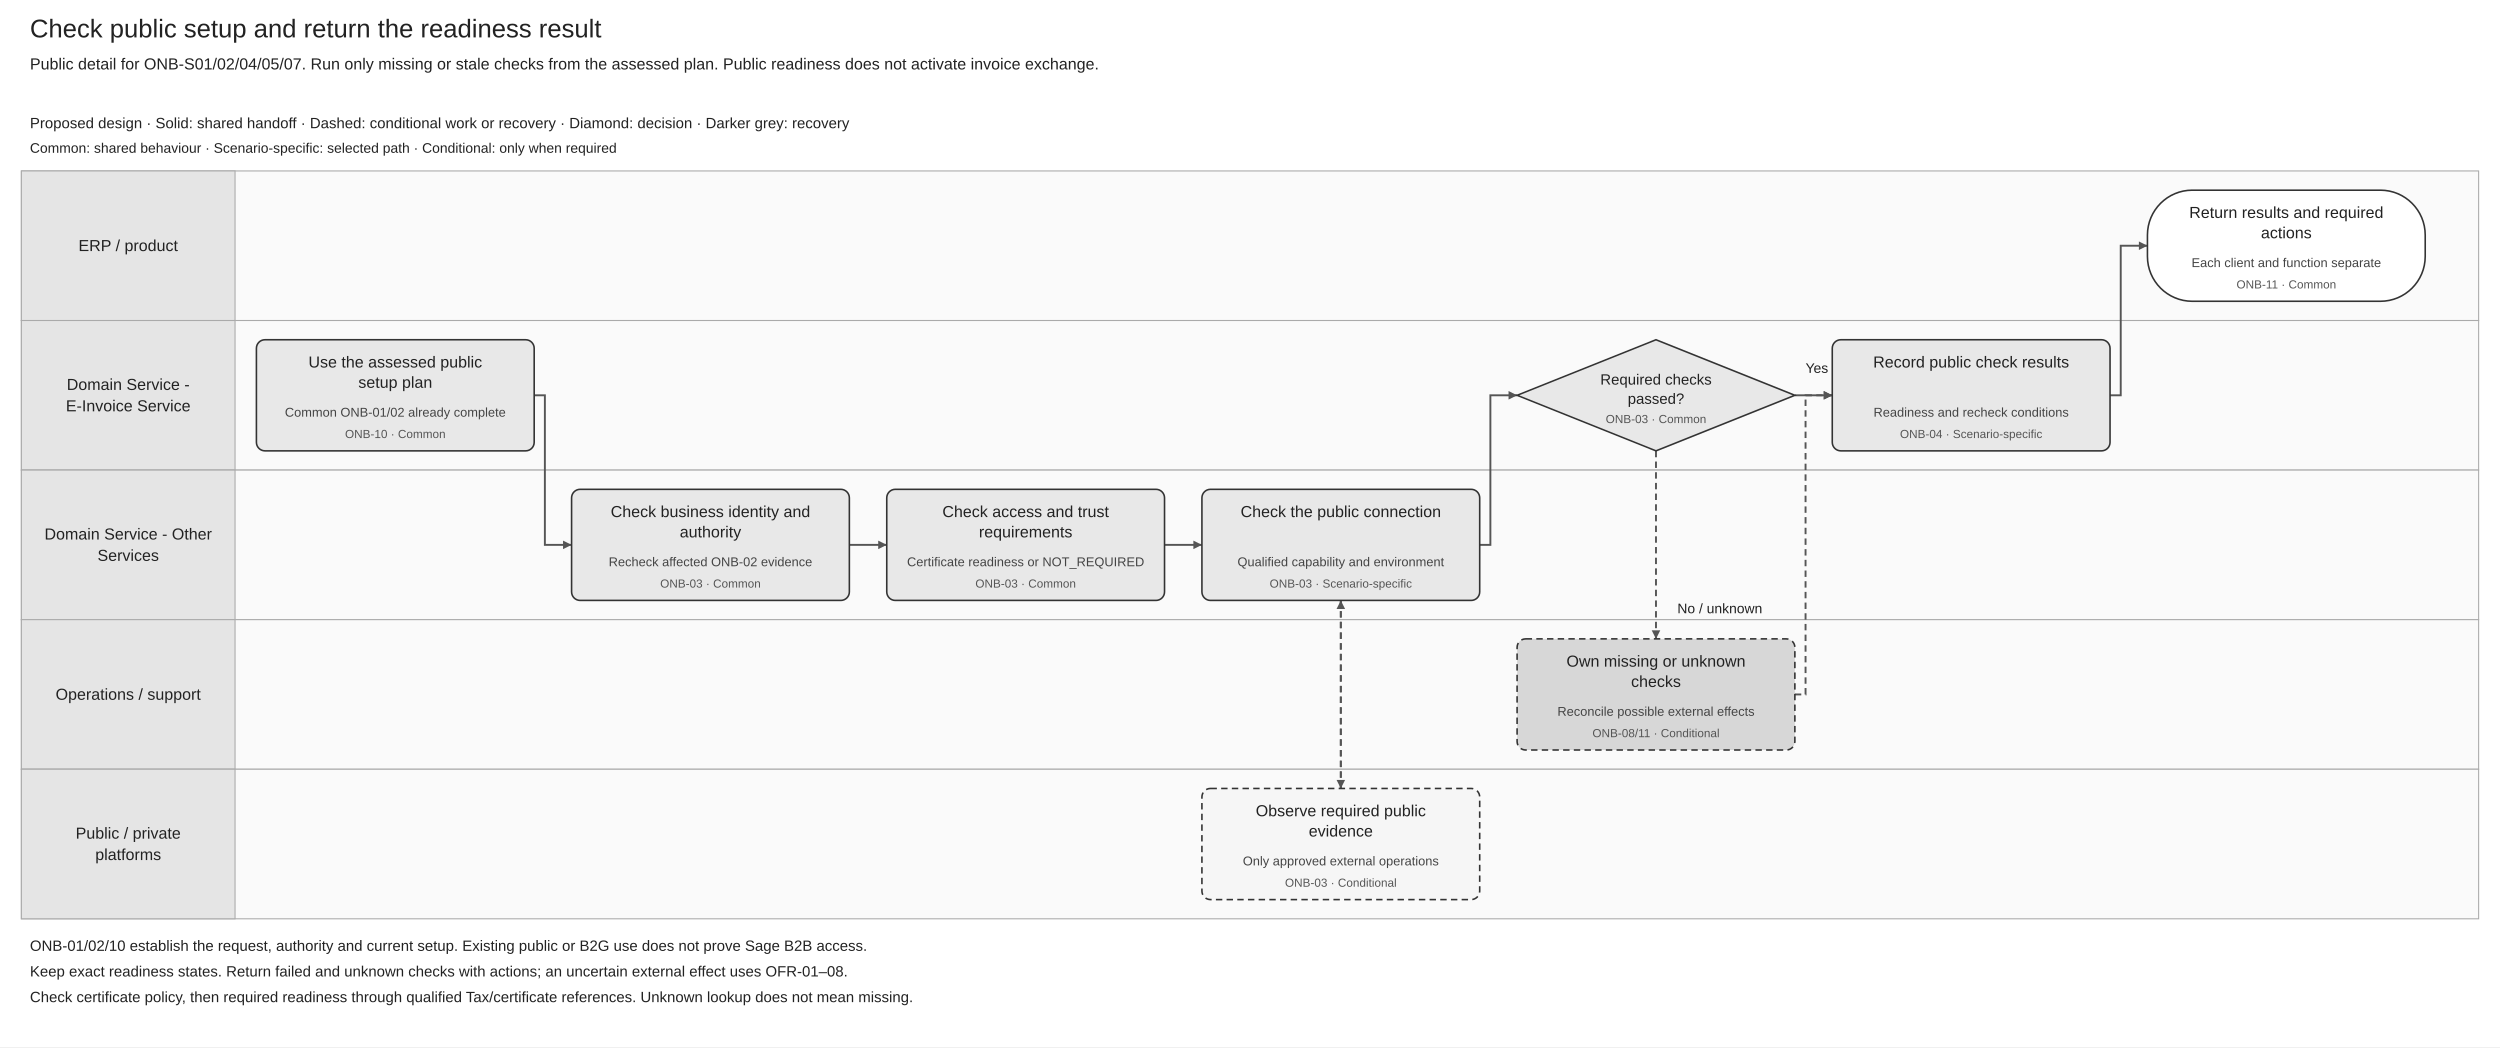
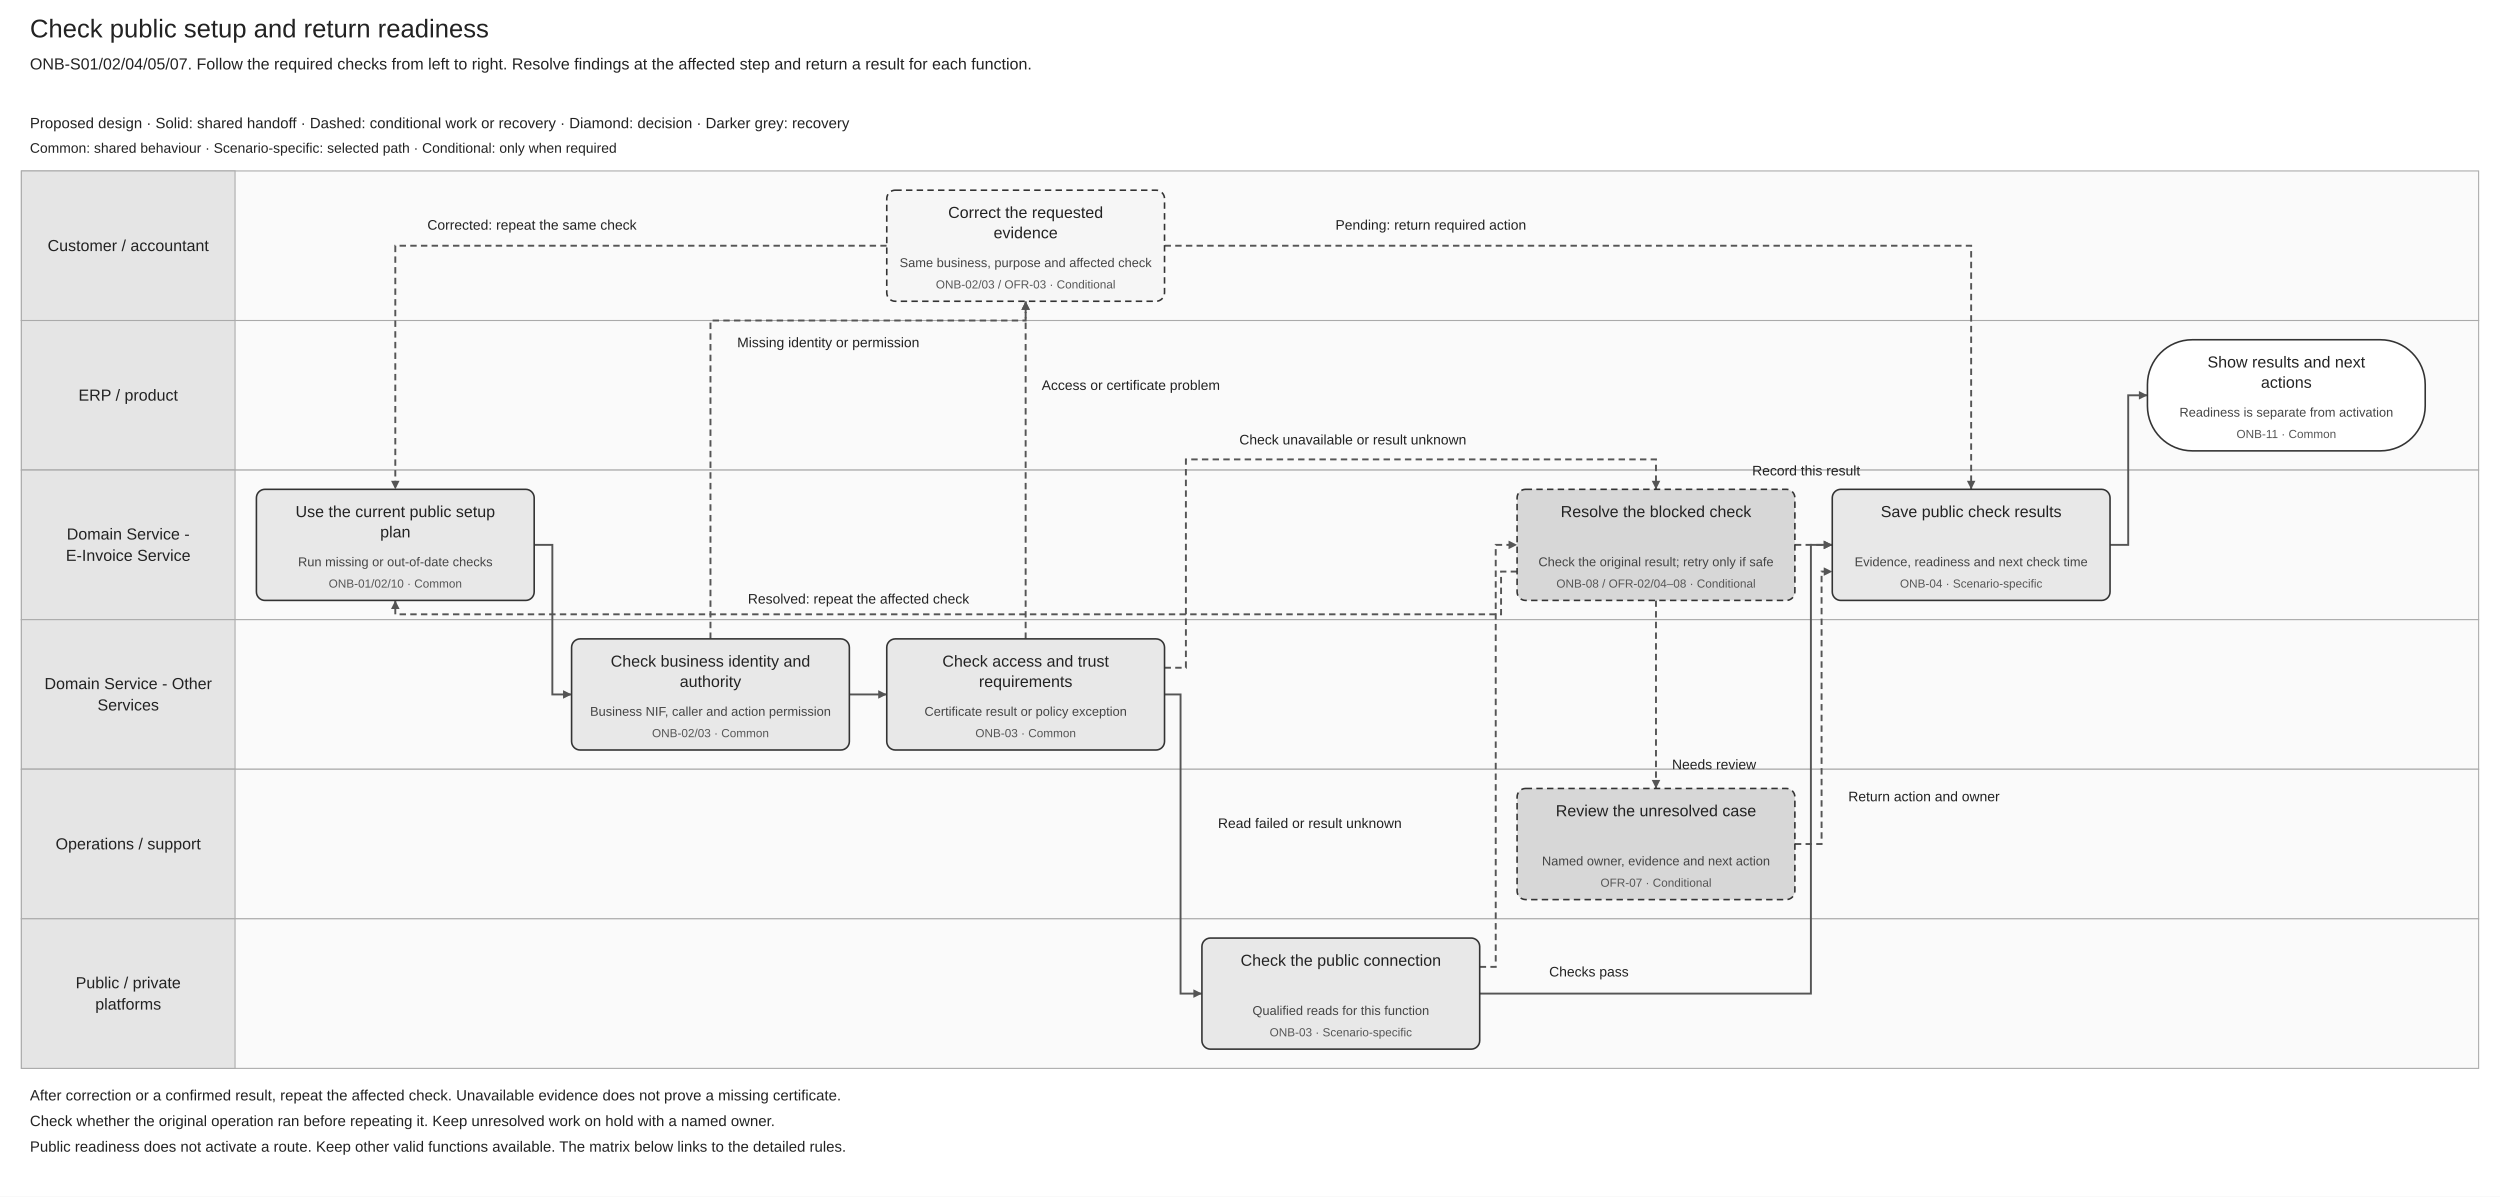
- <svg xmlns="http://www.w3.org/2000/svg" width="2340" height="980" viewBox="0 0 2340 980" role="img" aria-label="Check public setup and return the readiness result">
-   <rect width="2340" height="980" fill="white" />
-   <text x="28" y="35" font-family="Arial, sans-serif" font-size="24" text-anchor="start" fill="#222222">Check public setup and return the readiness result</text>
-   <text x="28" y="65" font-family="Arial, sans-serif" font-size="15" text-anchor="start" fill="#222222">Public detail for ONB-S01/02/04/05/07. Run only missing or stale checks from the assessed plan. Public readiness does not activate invoice exchange.</text>
+ <svg xmlns="http://www.w3.org/2000/svg" width="2340" height="1120" viewBox="0 0 2340 1120" role="img" aria-label="Check public setup and return readiness">
+   <rect width="2340" height="1120" fill="white" />
+   <text x="28" y="35" font-family="Arial, sans-serif" font-size="24" text-anchor="start" fill="#222222">Check public setup and return readiness</text>
+   <text x="28" y="65" font-family="Arial, sans-serif" font-size="15" text-anchor="start" fill="#222222">ONB-S01/02/04/05/07. Follow the required checks from left to right. Resolve findings at the affected step and return a result for each function.</text>
  <text x="28" y="120" font-family="Arial, sans-serif" font-size="14" text-anchor="start" fill="#222222">Proposed design · Solid: shared handoff · Dashed: conditional work or recovery · Diamond: decision · Darker grey: recovery</text>
  <text x="28" y="143" font-family="Arial, sans-serif" font-size="13" text-anchor="start" fill="#222222">Common: shared behaviour · Scenario-specific: selected path · Conditional: only when required</text>
  <rect x="20" y="160" width="2300" height="140" fill="#fafafa" stroke="#aaaaaa" />
  <rect x="20" y="160" width="200" height="140" fill="#e5e5e5" stroke="#aaaaaa" />
-   <text x="120" y="235" font-family="Arial, sans-serif" font-size="15" text-anchor="middle" fill="#222222">ERP / product</text>
+   <text x="120" y="235" font-family="Arial, sans-serif" font-size="15" text-anchor="middle" fill="#222222">Customer / accountant</text>
  <rect x="20" y="300" width="2300" height="140" fill="#fafafa" stroke="#aaaaaa" />
  <rect x="20" y="300" width="200" height="140" fill="#e5e5e5" stroke="#aaaaaa" />
-   <text x="120" y="365" font-family="Arial, sans-serif" font-size="15" text-anchor="middle" fill="#222222">Domain Service -</text>
-   <text x="120" y="385" font-family="Arial, sans-serif" font-size="15" text-anchor="middle" fill="#222222">E-Invoice Service</text>
+   <text x="120" y="375" font-family="Arial, sans-serif" font-size="15" text-anchor="middle" fill="#222222">ERP / product</text>
  <rect x="20" y="440" width="2300" height="140" fill="#fafafa" stroke="#aaaaaa" />
  <rect x="20" y="440" width="200" height="140" fill="#e5e5e5" stroke="#aaaaaa" />
-   <text x="120" y="505" font-family="Arial, sans-serif" font-size="15" text-anchor="middle" fill="#222222">Domain Service - Other</text>
-   <text x="120" y="525" font-family="Arial, sans-serif" font-size="15" text-anchor="middle" fill="#222222">Services</text>
+   <text x="120" y="505" font-family="Arial, sans-serif" font-size="15" text-anchor="middle" fill="#222222">Domain Service -</text>
+   <text x="120" y="525" font-family="Arial, sans-serif" font-size="15" text-anchor="middle" fill="#222222">E-Invoice Service</text>
  <rect x="20" y="580" width="2300" height="140" fill="#fafafa" stroke="#aaaaaa" />
  <rect x="20" y="580" width="200" height="140" fill="#e5e5e5" stroke="#aaaaaa" />
-   <text x="120" y="655" font-family="Arial, sans-serif" font-size="15" text-anchor="middle" fill="#222222">Operations / support</text>
+   <text x="120" y="645" font-family="Arial, sans-serif" font-size="15" text-anchor="middle" fill="#222222">Domain Service - Other</text>
+   <text x="120" y="665" font-family="Arial, sans-serif" font-size="15" text-anchor="middle" fill="#222222">Services</text>
  <rect x="20" y="720" width="2300" height="140" fill="#fafafa" stroke="#aaaaaa" />
  <rect x="20" y="720" width="200" height="140" fill="#e5e5e5" stroke="#aaaaaa" />
-   <text x="120" y="785" font-family="Arial, sans-serif" font-size="15" text-anchor="middle" fill="#222222">Public / private</text>
-   <text x="120" y="805" font-family="Arial, sans-serif" font-size="15" text-anchor="middle" fill="#222222">platforms</text>
-   <path d="M 500,370 L 510,370 L 510,510 L 535,510" fill="none" stroke="#555555" stroke-width="1.8" />
-   <path d="M 535,510.0 L 527.0,506.0 L 527.0,514.0 Z" fill="#555555" />
-   <path d="M 795,510 L 830,510" fill="none" stroke="#555555" stroke-width="1.8" />
-   <path d="M 830,510.0 L 822.0,506.0 L 822.0,514.0 Z" fill="#555555" />
-   <path d="M 1090,510 L 1125,510" fill="none" stroke="#555555" stroke-width="1.8" />
-   <path d="M 1125,510.0 L 1117.0,506.0 L 1117.0,514.0 Z" fill="#555555" />
-   <path d="M 1255,562 L 1255,738" fill="none" stroke="#555555" stroke-width="1.8" stroke-dasharray="6 4" />
-   <path d="M 1255.0,738 L 1259.0,730.0 L 1251.0,730.0 Z" fill="#555555" />
-   <path d="M 1255,738 L 1255,562" fill="none" stroke="#555555" stroke-width="1.8" stroke-dasharray="6 4" />
-   <path d="M 1255.0,562 L 1251.0,570.0 L 1259.0,570.0 Z" fill="#555555" />
-   <path d="M 1385,510 L 1395,510 L 1395,370 L 1420,370" fill="none" stroke="#555555" stroke-width="1.8" />
-   <path d="M 1420,370.0 L 1412.0,366.0 L 1412.0,374.0 Z" fill="#555555" />
-   <path d="M 1680,370 L 1715,370" fill="none" stroke="#555555" stroke-width="1.8" />
-   <path d="M 1715,370.0 L 1707.0,366.0 L 1707.0,374.0 Z" fill="#555555" />
-   <path d="M 1550,422 L 1550,598" fill="none" stroke="#555555" stroke-width="1.8" stroke-dasharray="6 4" />
-   <path d="M 1550.0,598 L 1554.0,590.0 L 1546.0,590.0 Z" fill="#555555" />
-   <path d="M 1680,650 L 1690,650 L 1690,370 L 1715,370" fill="none" stroke="#555555" stroke-width="1.8" stroke-dasharray="6 4" />
-   <path d="M 1715,370.0 L 1707.0,366.0 L 1707.0,374.0 Z" fill="#555555" />
-   <path d="M 1975,370 L 1985,370 L 1985,230 L 2010,230" fill="none" stroke="#555555" stroke-width="1.8" />
-   <path d="M 2010,230.0 L 2002.0,226.0 L 2002.0,234.0 Z" fill="#555555" />
-   <a href="../../specs/SPEC-SEI-002-onboarding-solution-specification.md" aria-label="ONB-10 Use the assessed public setup plan">
-     <rect x="240" y="318" width="260" height="104" rx="8" fill="#e8e8e8" stroke="#333333" stroke-width="1.5" />
-     <text x="370.0" y="344" font-family="Arial, sans-serif" font-size="15" text-anchor="middle" fill="#222222">Use the assessed public</text>
-     <text x="370.0" y="363" font-family="Arial, sans-serif" font-size="15" text-anchor="middle" fill="#222222">setup plan</text>
-     <text x="370.0" y="390" font-family="Arial, sans-serif" font-size="12" text-anchor="middle" fill="#444444">Common ONB-01/02 already complete</text>
-     <text x="370.0" y="410" font-family="Arial, sans-serif" font-size="11" text-anchor="middle" fill="#555555">ONB-10 · Common</text>
+   <text x="120" y="795" font-family="Arial, sans-serif" font-size="15" text-anchor="middle" fill="#222222">Operations / support</text>
+   <rect x="20" y="860" width="2300" height="140" fill="#fafafa" stroke="#aaaaaa" />
+   <rect x="20" y="860" width="200" height="140" fill="#e5e5e5" stroke="#aaaaaa" />
+   <text x="120" y="925" font-family="Arial, sans-serif" font-size="15" text-anchor="middle" fill="#222222">Public / private</text>
+   <text x="120" y="945" font-family="Arial, sans-serif" font-size="15" text-anchor="middle" fill="#222222">platforms</text>
+   <path d="M 500,510 L 517,510 L 517,650 L 535,650" fill="none" stroke="#555555" stroke-width="1.8" />
+   <path d="M 535,650 L 527.0,646.0 L 527.0,654.0 Z" fill="#555555" />
+   <path d="M 795,650 L 830,650" fill="none" stroke="#555555" stroke-width="1.8" />
+   <path d="M 830,650 L 822.0,646.0 L 822.0,654.0 Z" fill="#555555" />
+   <path d="M 1090,650 L 1105,650 L 1105,930 L 1125,930" fill="none" stroke="#555555" stroke-width="1.8" />
+   <path d="M 1125,930 L 1117.0,926.0 L 1117.0,934.0 Z" fill="#555555" />
+   <path d="M 1385,930 L 1695,930 L 1695,510 L 1715,510" fill="none" stroke="#555555" stroke-width="1.8" />
+   <path d="M 1715,510 L 1707.0,506.0 L 1707.0,514.0 Z" fill="#555555" />
+   <path d="M 1975,510 L 1992,510 L 1992,370 L 2010,370" fill="none" stroke="#555555" stroke-width="1.8" />
+   <path d="M 2010,370 L 2002.0,366.0 L 2002.0,374.0 Z" fill="#555555" />
+   <path d="M 665,598 L 665,300 L 960,300 L 960,282" fill="none" stroke="#555555" stroke-width="1.8" stroke-dasharray="6 4" />
+   <path d="M 960,282 L 956.0,290.0 L 964.0,290.0 Z" fill="#555555" />
+   <path d="M 960,598 L 960,282" fill="none" stroke="#555555" stroke-width="1.8" stroke-dasharray="6 4" />
+   <path d="M 960,282 L 956.0,290.0 L 964.0,290.0 Z" fill="#555555" />
+   <path d="M 830,230 L 370,230 L 370,458" fill="none" stroke="#555555" stroke-width="1.8" stroke-dasharray="6 4" />
+   <path d="M 370,458 L 374.0,450.0 L 366.0,450.0 Z" fill="#555555" />
+   <path d="M 1090,230 L 1845,230 L 1845,458" fill="none" stroke="#555555" stroke-width="1.8" stroke-dasharray="6 4" />
+   <path d="M 1845,458 L 1849.0,450.0 L 1841.0,450.0 Z" fill="#555555" />
+   <path d="M 1090,625 L 1110,625 L 1110,430 L 1550,430 L 1550,458" fill="none" stroke="#555555" stroke-width="1.8" stroke-dasharray="6 4" />
+   <path d="M 1550,458 L 1554.0,450.0 L 1546.0,450.0 Z" fill="#555555" />
+   <path d="M 1385,905 L 1400,905 L 1400,510 L 1420,510" fill="none" stroke="#555555" stroke-width="1.8" stroke-dasharray="6 4" />
+   <path d="M 1420,510 L 1412.0,506.0 L 1412.0,514.0 Z" fill="#555555" />
+   <path d="M 1420,535 L 1405,535 L 1405,575 L 370,575 L 370,562" fill="none" stroke="#555555" stroke-width="1.8" stroke-dasharray="6 4" />
+   <path d="M 370,562 L 366.0,570.0 L 374.0,570.0 Z" fill="#555555" />
+   <path d="M 1680,510 L 1715,510" fill="none" stroke="#555555" stroke-width="1.8" stroke-dasharray="6 4" />
+   <path d="M 1715,510 L 1707.0,506.0 L 1707.0,514.0 Z" fill="#555555" />
+   <path d="M 1550,562 L 1550,738" fill="none" stroke="#555555" stroke-width="1.8" stroke-dasharray="6 4" />
+   <path d="M 1550,738 L 1554.0,730.0 L 1546.0,730.0 Z" fill="#555555" />
+   <path d="M 1680,790 L 1705,790 L 1705,535 L 1715,535" fill="none" stroke="#555555" stroke-width="1.8" stroke-dasharray="6 4" />
+   <path d="M 1715,535 L 1707.0,531.0 L 1707.0,539.0 Z" fill="#555555" />
+   <a href="../../specs/SPEC-SEI-002-onboarding-solution-specification.md" aria-label="ONB-01/02/10 Use the current public setup plan">
+     <rect x="240" y="458" width="260" height="104" rx="8" fill="#e8e8e8" stroke="#333333" stroke-width="1.5" />
+     <text x="370.0" y="484" font-family="Arial, sans-serif" font-size="15" text-anchor="middle" fill="#222222">Use the current public setup</text>
+     <text x="370.0" y="503" font-family="Arial, sans-serif" font-size="15" text-anchor="middle" fill="#222222">plan</text>
+     <text x="370.0" y="530" font-family="Arial, sans-serif" font-size="12" text-anchor="middle" fill="#444444">Run missing or out-of-date checks</text>
+     <text x="370.0" y="550" font-family="Arial, sans-serif" font-size="11" text-anchor="middle" fill="#555555">ONB-01/02/10 · Common</text>
  </a>
-   <a href="../../specs/SPEC-SEI-002-onboarding-solution-specification.md" aria-label="ONB-03 Check business identity and authority">
-     <rect x="535" y="458" width="260" height="104" rx="8" fill="#e8e8e8" stroke="#333333" stroke-width="1.5" />
-     <text x="665.0" y="484" font-family="Arial, sans-serif" font-size="15" text-anchor="middle" fill="#222222">Check business identity and</text>
-     <text x="665.0" y="503" font-family="Arial, sans-serif" font-size="15" text-anchor="middle" fill="#222222">authority</text>
-     <text x="665.0" y="530" font-family="Arial, sans-serif" font-size="12" text-anchor="middle" fill="#444444">Recheck affected ONB-02 evidence</text>
-     <text x="665.0" y="550" font-family="Arial, sans-serif" font-size="11" text-anchor="middle" fill="#555555">ONB-03 · Common</text>
+   <a href="../../specs/SPEC-SEI-002-onboarding-solution-specification.md" aria-label="ONB-02/03 Check business identity and authority">
+     <rect x="535" y="598" width="260" height="104" rx="8" fill="#e8e8e8" stroke="#333333" stroke-width="1.5" />
+     <text x="665.0" y="624" font-family="Arial, sans-serif" font-size="15" text-anchor="middle" fill="#222222">Check business identity and</text>
+     <text x="665.0" y="643" font-family="Arial, sans-serif" font-size="15" text-anchor="middle" fill="#222222">authority</text>
+     <text x="665.0" y="670" font-family="Arial, sans-serif" font-size="12" text-anchor="middle" fill="#444444">Business NIF, caller and action permission</text>
+     <text x="665.0" y="690" font-family="Arial, sans-serif" font-size="11" text-anchor="middle" fill="#555555">ONB-02/03 · Common</text>
  </a>
  <a href="../../specs/SPEC-SEI-002-onboarding-solution-specification.md" aria-label="ONB-03 Check access and trust requirements">
-     <rect x="830" y="458" width="260" height="104" rx="8" fill="#e8e8e8" stroke="#333333" stroke-width="1.5" />
-     <text x="960.0" y="484" font-family="Arial, sans-serif" font-size="15" text-anchor="middle" fill="#222222">Check access and trust</text>
-     <text x="960.0" y="503" font-family="Arial, sans-serif" font-size="15" text-anchor="middle" fill="#222222">requirements</text>
-     <text x="960.0" y="530" font-family="Arial, sans-serif" font-size="12" text-anchor="middle" fill="#444444">Certificate readiness or NOT_REQUIRED</text>
-     <text x="960.0" y="550" font-family="Arial, sans-serif" font-size="11" text-anchor="middle" fill="#555555">ONB-03 · Common</text>
+     <rect x="830" y="598" width="260" height="104" rx="8" fill="#e8e8e8" stroke="#333333" stroke-width="1.5" />
+     <text x="960.0" y="624" font-family="Arial, sans-serif" font-size="15" text-anchor="middle" fill="#222222">Check access and trust</text>
+     <text x="960.0" y="643" font-family="Arial, sans-serif" font-size="15" text-anchor="middle" fill="#222222">requirements</text>
+     <text x="960.0" y="670" font-family="Arial, sans-serif" font-size="12" text-anchor="middle" fill="#444444">Certificate result or policy exception</text>
+     <text x="960.0" y="690" font-family="Arial, sans-serif" font-size="11" text-anchor="middle" fill="#555555">ONB-03 · Common</text>
  </a>
  <a href="../../specs/SPEC-SEI-002-onboarding-solution-specification.md" aria-label="ONB-03 Check the public connection">
-     <rect x="1125" y="458" width="260" height="104" rx="8" fill="#e8e8e8" stroke="#333333" stroke-width="1.5" />
-     <text x="1255.0" y="484" font-family="Arial, sans-serif" font-size="15" text-anchor="middle" fill="#222222">Check the public connection</text>
-     <text x="1255.0" y="530" font-family="Arial, sans-serif" font-size="12" text-anchor="middle" fill="#444444">Qualified capability and environment</text>
-     <text x="1255.0" y="550" font-family="Arial, sans-serif" font-size="11" text-anchor="middle" fill="#555555">ONB-03 · Scenario-specific</text>
+     <rect x="1125" y="878" width="260" height="104" rx="8" fill="#e8e8e8" stroke="#333333" stroke-width="1.5" />
+     <text x="1255.0" y="904" font-family="Arial, sans-serif" font-size="15" text-anchor="middle" fill="#222222">Check the public connection</text>
+     <text x="1255.0" y="950" font-family="Arial, sans-serif" font-size="12" text-anchor="middle" fill="#444444">Qualified reads for this function</text>
+     <text x="1255.0" y="970" font-family="Arial, sans-serif" font-size="11" text-anchor="middle" fill="#555555">ONB-03 · Scenario-specific</text>
  </a>
-   <a href="../../specs/SPEC-SEI-002-onboarding-solution-specification.md" aria-label="ONB-03 Observe required public evidence">
-     <rect x="1125" y="738" width="260" height="104" rx="8" fill="#f6f6f6" stroke="#333333" stroke-width="1.5" stroke-dasharray="6 4" />
-     <text x="1255.0" y="764" font-family="Arial, sans-serif" font-size="15" text-anchor="middle" fill="#222222">Observe required public</text>
-     <text x="1255.0" y="783" font-family="Arial, sans-serif" font-size="15" text-anchor="middle" fill="#222222">evidence</text>
-     <text x="1255.0" y="810" font-family="Arial, sans-serif" font-size="12" text-anchor="middle" fill="#444444">Only approved external operations</text>
-     <text x="1255.0" y="830" font-family="Arial, sans-serif" font-size="11" text-anchor="middle" fill="#555555">ONB-03 · Conditional</text>
+   <a href="../../specs/SPEC-SEI-002-onboarding-solution-specification.md" aria-label="ONB-04 Save public check results">
+     <rect x="1715" y="458" width="260" height="104" rx="8" fill="#e8e8e8" stroke="#333333" stroke-width="1.5" />
+     <text x="1845.0" y="484" font-family="Arial, sans-serif" font-size="15" text-anchor="middle" fill="#222222">Save public check results</text>
+     <text x="1845.0" y="530" font-family="Arial, sans-serif" font-size="12" text-anchor="middle" fill="#444444">Evidence, readiness and next check time</text>
+     <text x="1845.0" y="550" font-family="Arial, sans-serif" font-size="11" text-anchor="middle" fill="#555555">ONB-04 · Scenario-specific</text>
  </a>
-   <a href="../../specs/SPEC-SEI-002-onboarding-solution-specification.md" aria-label="ONB-03 Required checks passed?">
-     <path d="M 1550.0,318 L 1680,370.0 L 1550.0,422 L 1420,370.0 Z" fill="#e8e8e8" stroke="#333333" stroke-width="1.5" />
-     <text x="1550.0" y="360" font-family="Arial, sans-serif" font-size="14" text-anchor="middle" fill="#222222">Required checks</text>
-     <text x="1550.0" y="378" font-family="Arial, sans-serif" font-size="14" text-anchor="middle" fill="#222222">passed?</text>
-     <text x="1550.0" y="396" font-family="Arial, sans-serif" font-size="11" text-anchor="middle" fill="#555555">ONB-03 · Common</text>
+   <a href="../../specs/SPEC-SEI-002-onboarding-solution-specification.md" aria-label="ONB-11 Show results and next actions">
+     <rect x="2010" y="318" width="260" height="104" rx="42" fill="#ffffff" stroke="#333333" stroke-width="1.5" />
+     <text x="2140.0" y="344" font-family="Arial, sans-serif" font-size="15" text-anchor="middle" fill="#222222">Show results and next</text>
+     <text x="2140.0" y="363" font-family="Arial, sans-serif" font-size="15" text-anchor="middle" fill="#222222">actions</text>
+     <text x="2140.0" y="390" font-family="Arial, sans-serif" font-size="12" text-anchor="middle" fill="#444444">Readiness is separate from activation</text>
+     <text x="2140.0" y="410" font-family="Arial, sans-serif" font-size="11" text-anchor="middle" fill="#555555">ONB-11 · Common</text>
  </a>
-   <a href="../../specs/SPEC-SEI-002-onboarding-solution-specification.md" aria-label="ONB-04 Record public check results">
-     <rect x="1715" y="318" width="260" height="104" rx="8" fill="#e8e8e8" stroke="#333333" stroke-width="1.5" />
-     <text x="1845.0" y="344" font-family="Arial, sans-serif" font-size="15" text-anchor="middle" fill="#222222">Record public check results</text>
-     <text x="1845.0" y="390" font-family="Arial, sans-serif" font-size="12" text-anchor="middle" fill="#444444">Readiness and recheck conditions</text>
-     <text x="1845.0" y="410" font-family="Arial, sans-serif" font-size="11" text-anchor="middle" fill="#555555">ONB-04 · Scenario-specific</text>
+   <a href="../../specs/SPEC-SEI-002-onboarding-solution-specification.md" aria-label="ONB-02/03 / OFR-03 Correct the requested evidence">
+     <rect x="830" y="178" width="260" height="104" rx="8" fill="#f6f6f6" stroke="#333333" stroke-width="1.5" stroke-dasharray="6 4" />
+     <text x="960.0" y="204" font-family="Arial, sans-serif" font-size="15" text-anchor="middle" fill="#222222">Correct the requested</text>
+     <text x="960.0" y="223" font-family="Arial, sans-serif" font-size="15" text-anchor="middle" fill="#222222">evidence</text>
+     <text x="960.0" y="250" font-family="Arial, sans-serif" font-size="12" text-anchor="middle" fill="#444444">Same business, purpose and affected check</text>
+     <text x="960.0" y="270" font-family="Arial, sans-serif" font-size="11" text-anchor="middle" fill="#555555">ONB-02/03 / OFR-03 · Conditional</text>
  </a>
-   <a href="../../specs/SPEC-SEI-002-onboarding-solution-specification.md" aria-label="ONB-08/11 Own missing or unknown checks">
-     <rect x="1420" y="598" width="260" height="104" rx="8" fill="#d7d7d7" stroke="#333333" stroke-width="1.5" stroke-dasharray="6 4" />
-     <text x="1550.0" y="624" font-family="Arial, sans-serif" font-size="15" text-anchor="middle" fill="#222222">Own missing or unknown</text>
-     <text x="1550.0" y="643" font-family="Arial, sans-serif" font-size="15" text-anchor="middle" fill="#222222">checks</text>
-     <text x="1550.0" y="670" font-family="Arial, sans-serif" font-size="12" text-anchor="middle" fill="#444444">Reconcile possible external effects</text>
-     <text x="1550.0" y="690" font-family="Arial, sans-serif" font-size="11" text-anchor="middle" fill="#555555">ONB-08/11 · Conditional</text>
+   <a href="../../specs/SPEC-SEI-002-onboarding-solution-specification.md" aria-label="ONB-08 / OFR-02/04–08 Resolve the blocked check">
+     <rect x="1420" y="458" width="260" height="104" rx="8" fill="#d7d7d7" stroke="#333333" stroke-width="1.5" stroke-dasharray="6 4" />
+     <text x="1550.0" y="484" font-family="Arial, sans-serif" font-size="15" text-anchor="middle" fill="#222222">Resolve the blocked check</text>
+     <text x="1550.0" y="530" font-family="Arial, sans-serif" font-size="12" text-anchor="middle" fill="#444444">Check the original result; retry only if safe</text>
+     <text x="1550.0" y="550" font-family="Arial, sans-serif" font-size="11" text-anchor="middle" fill="#555555">ONB-08 / OFR-02/04–08 · Conditional</text>
  </a>
-   <a href="../../specs/SPEC-SEI-002-onboarding-solution-specification.md" aria-label="ONB-11 Return results and required actions">
-     <rect x="2010" y="178" width="260" height="104" rx="42" fill="#ffffff" stroke="#333333" stroke-width="1.5" />
-     <text x="2140.0" y="204" font-family="Arial, sans-serif" font-size="15" text-anchor="middle" fill="#222222">Return results and required</text>
-     <text x="2140.0" y="223" font-family="Arial, sans-serif" font-size="15" text-anchor="middle" fill="#222222">actions</text>
-     <text x="2140.0" y="250" font-family="Arial, sans-serif" font-size="12" text-anchor="middle" fill="#444444">Each client and function separate</text>
-     <text x="2140.0" y="270" font-family="Arial, sans-serif" font-size="11" text-anchor="middle" fill="#555555">ONB-11 · Common</text>
+   <a href="../../specs/SPEC-SEI-002-onboarding-solution-specification.md" aria-label="OFR-07 Review the unresolved case">
+     <rect x="1420" y="738" width="260" height="104" rx="8" fill="#d7d7d7" stroke="#333333" stroke-width="1.5" stroke-dasharray="6 4" />
+     <text x="1550.0" y="764" font-family="Arial, sans-serif" font-size="15" text-anchor="middle" fill="#222222">Review the unresolved case</text>
+     <text x="1550.0" y="810" font-family="Arial, sans-serif" font-size="12" text-anchor="middle" fill="#444444">Named owner, evidence and next action</text>
+     <text x="1550.0" y="830" font-family="Arial, sans-serif" font-size="11" text-anchor="middle" fill="#555555">OFR-07 · Conditional</text>
  </a>
-   <text x="1690" y="349" font-family="Arial, sans-serif" font-size="13" text-anchor="start" fill="#222222">Yes</text>
-   <text x="1570" y="574" font-family="Arial, sans-serif" font-size="13" text-anchor="start" fill="#222222">No / unknown</text>
-   <text x="28" y="890" font-family="Arial, sans-serif" font-size="14" text-anchor="start" fill="#222222">ONB-01/02/10 establish the request, authority and current setup. Existing public or B2G use does not prove Sage B2B access.</text>
-   <text x="28" y="914" font-family="Arial, sans-serif" font-size="14" text-anchor="start" fill="#222222">Keep exact readiness states. Return failed and unknown checks with actions; an uncertain external effect uses OFR-01–08.</text>
-   <text x="28" y="938" font-family="Arial, sans-serif" font-size="14" text-anchor="start" fill="#222222">Check certificate policy, then required readiness through qualified Tax/certificate references. Unknown lookup does not mean missing.</text>
+   <text x="1450" y="914" font-family="Arial, sans-serif" font-size="13" text-anchor="start" fill="#222222">Checks pass</text>
+   <text x="690" y="325" font-family="Arial, sans-serif" font-size="13" text-anchor="start" fill="#222222">Missing identity or permission</text>
+   <text x="975" y="365" font-family="Arial, sans-serif" font-size="13" text-anchor="start" fill="#222222">Access or certificate problem</text>
+   <text x="400" y="215" font-family="Arial, sans-serif" font-size="13" text-anchor="start" fill="#222222">Corrected: repeat the same check</text>
+   <text x="1250" y="215" font-family="Arial, sans-serif" font-size="13" text-anchor="start" fill="#222222">Pending: return required action</text>
+   <text x="1160" y="416" font-family="Arial, sans-serif" font-size="13" text-anchor="start" fill="#222222">Check unavailable or result unknown</text>
+   <text x="1140" y="775" font-family="Arial, sans-serif" font-size="13" text-anchor="start" fill="#222222">Read failed or result unknown</text>
+   <text x="700" y="565" font-family="Arial, sans-serif" font-size="13" text-anchor="start" fill="#222222">Resolved: repeat the affected check</text>
+   <text x="1640" y="445" font-family="Arial, sans-serif" font-size="13" text-anchor="start" fill="#222222">Record this result</text>
+   <text x="1565" y="720" font-family="Arial, sans-serif" font-size="13" text-anchor="start" fill="#222222">Needs review</text>
+   <text x="1730" y="750" font-family="Arial, sans-serif" font-size="13" text-anchor="start" fill="#222222">Return action and owner</text>
+   <text x="28" y="1030" font-family="Arial, sans-serif" font-size="14" text-anchor="start" fill="#222222">After correction or a confirmed result, repeat the affected check. Unavailable evidence does not prove a missing certificate.</text>
+   <text x="28" y="1054" font-family="Arial, sans-serif" font-size="14" text-anchor="start" fill="#222222">Check whether the original operation ran before repeating it. Keep unresolved work on hold with a named owner.</text>
+   <text x="28" y="1078" font-family="Arial, sans-serif" font-size="14" text-anchor="start" fill="#222222">Public readiness does not activate a route. Keep other valid functions available. The matrix below links to the detailed rules.</text>
</svg>
